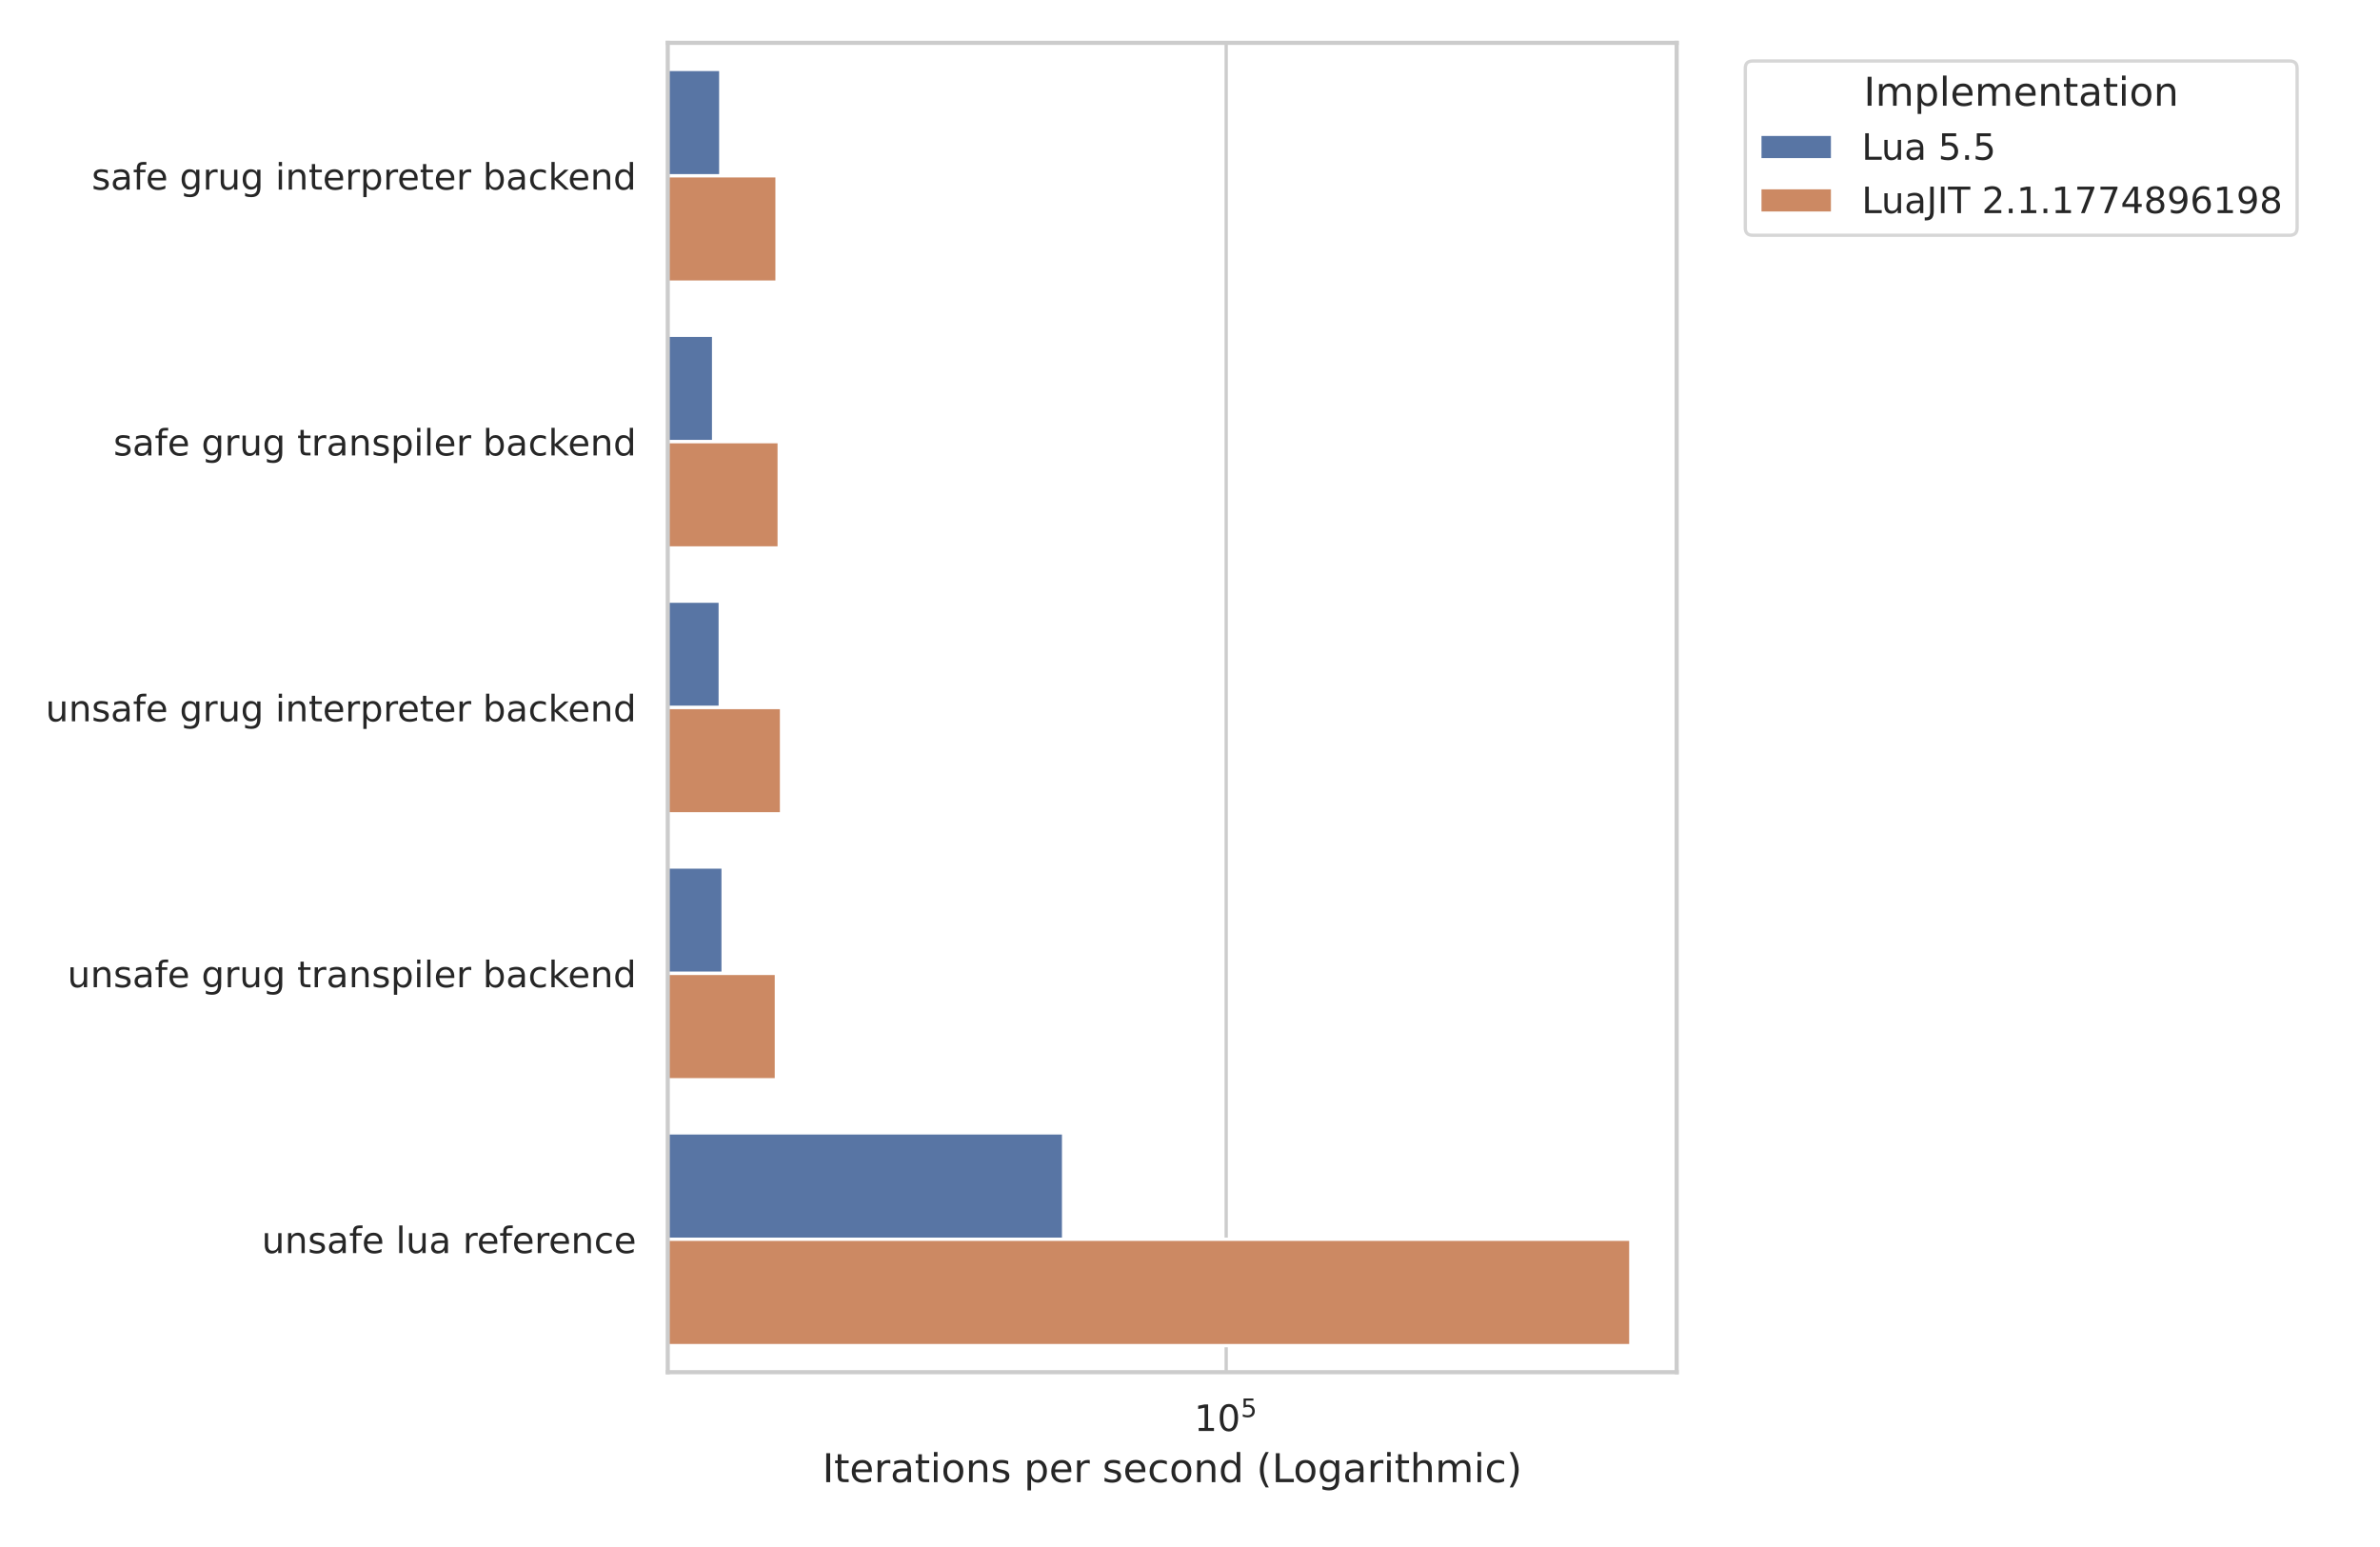
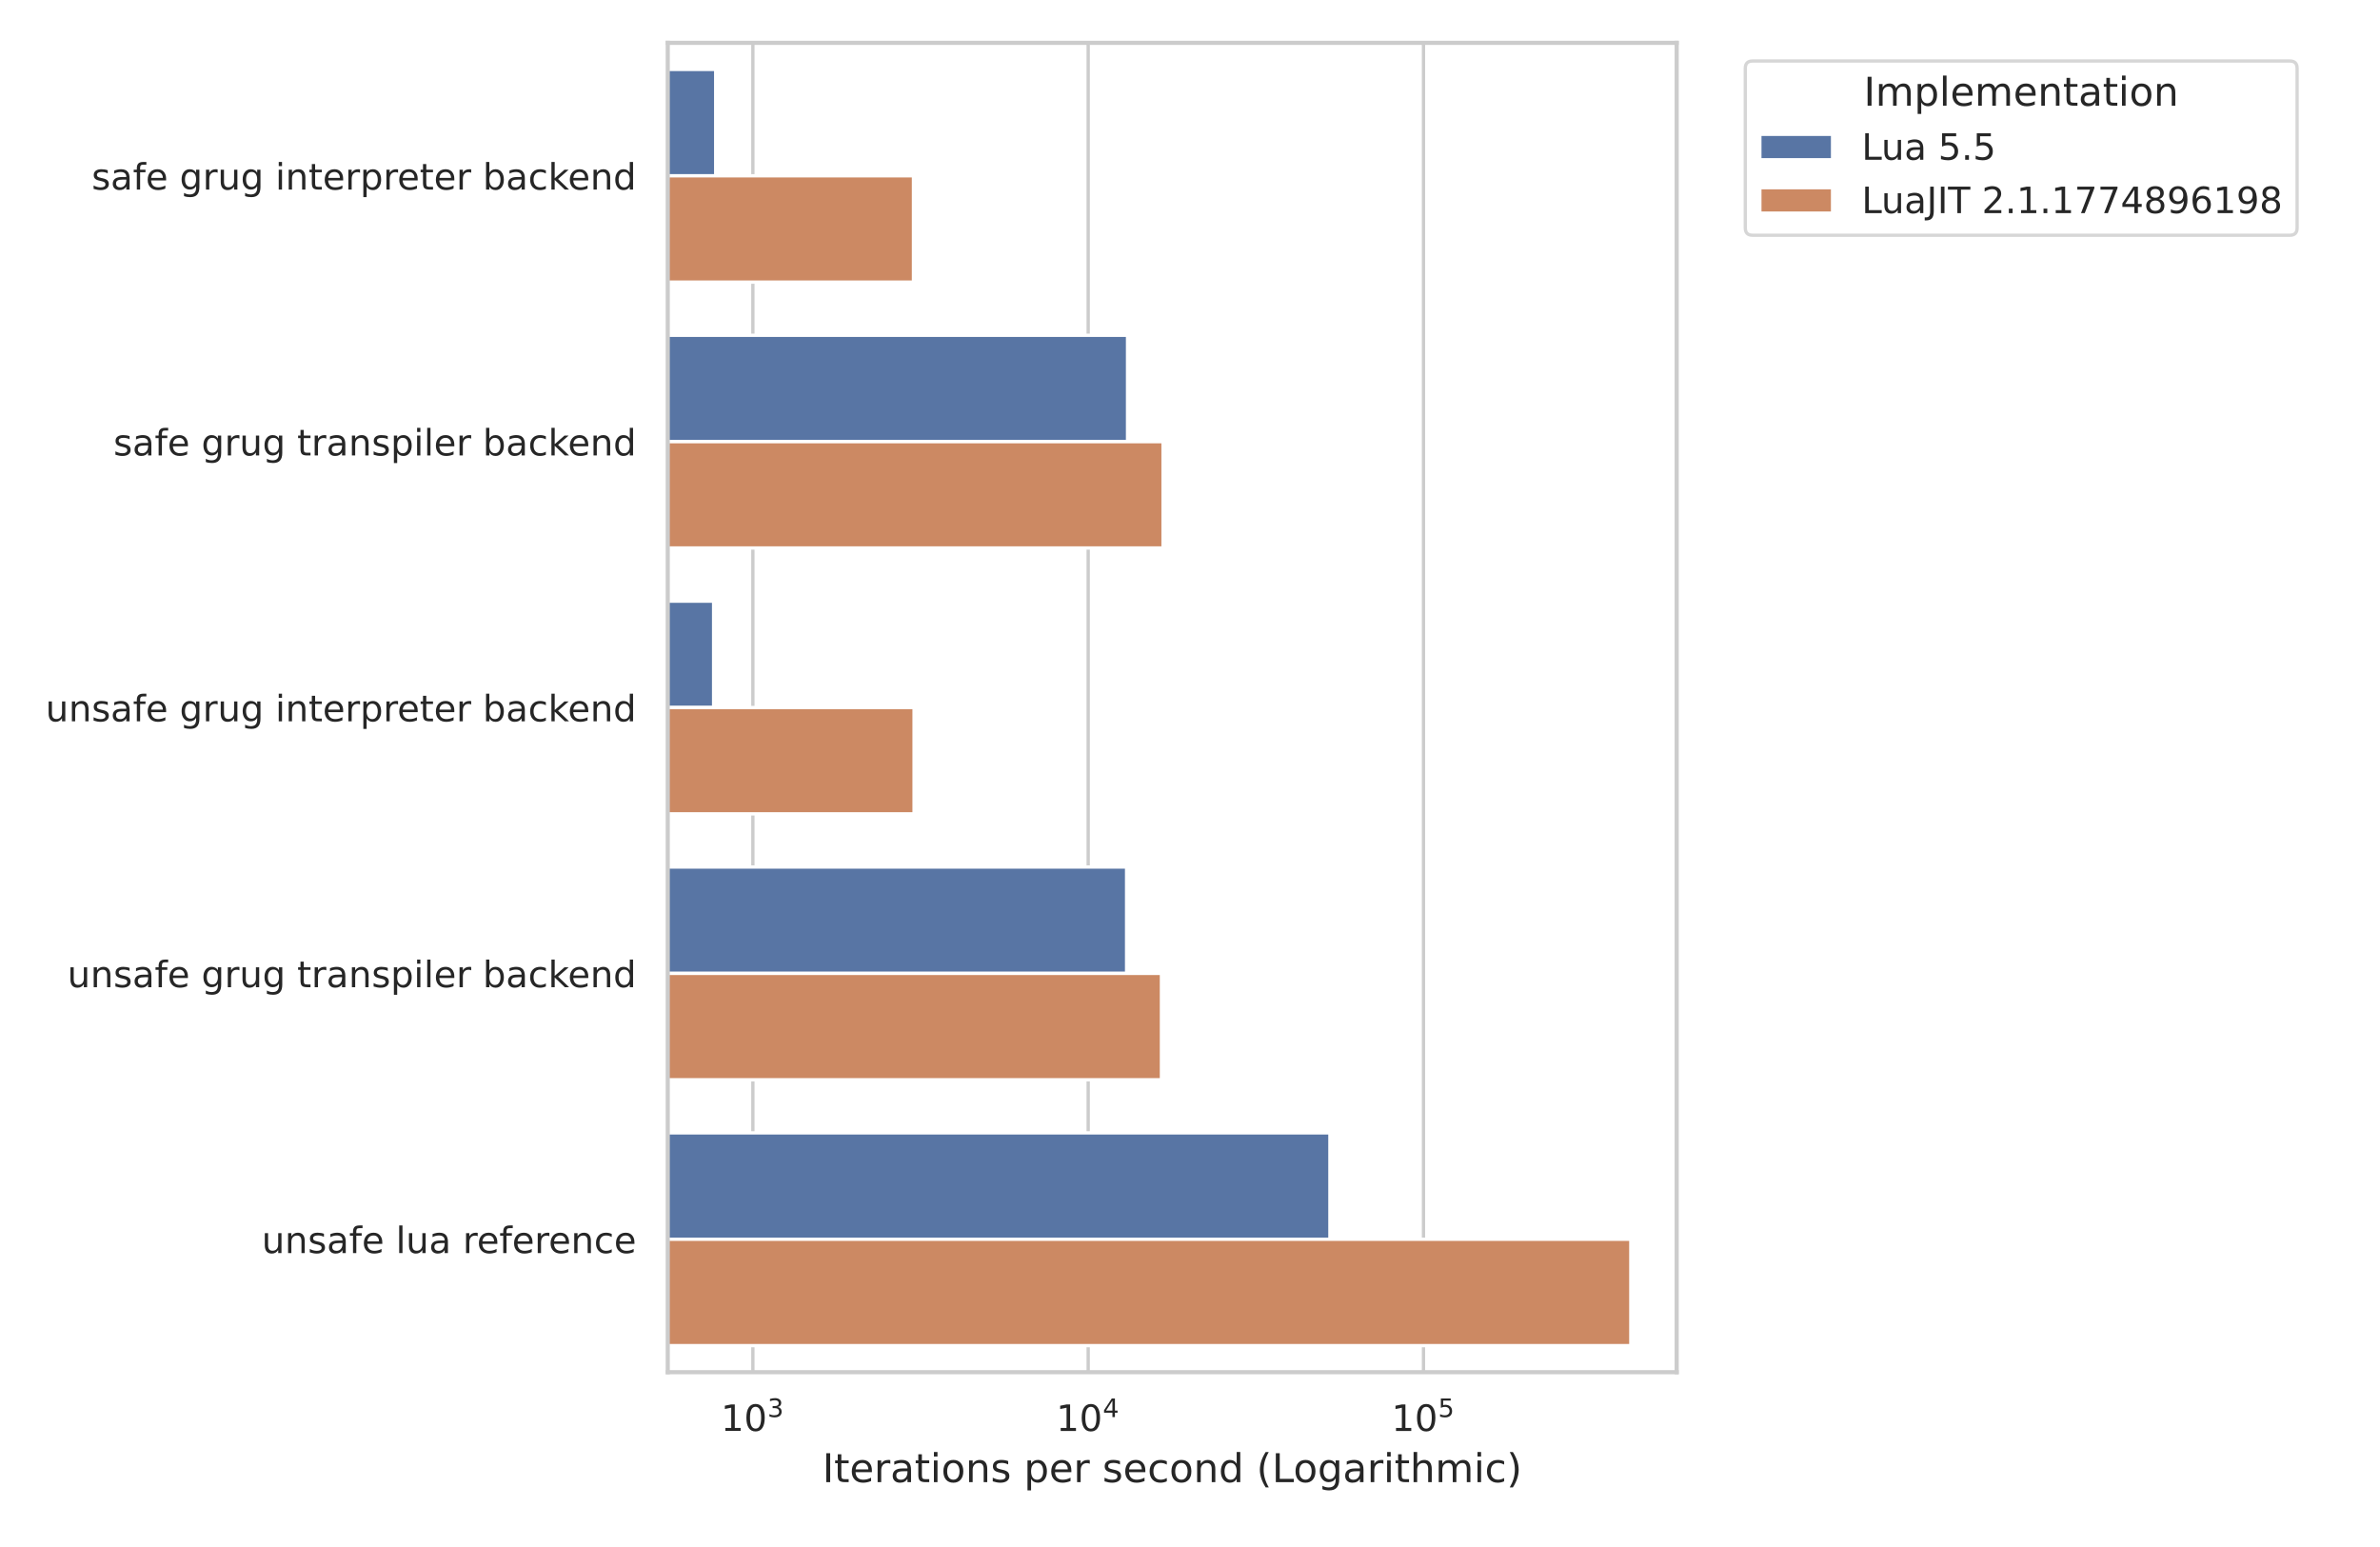
<svg xmlns="http://www.w3.org/2000/svg" xmlns:xlink="http://www.w3.org/1999/xlink" width="720pt" height="468pt" viewBox="0 0 720 468" version="1.1">
  <defs>
    <style type="text/css">*{stroke-linejoin: round; stroke-linecap: butt}</style>
  </defs>
  <g id="figure_1">
    <g id="patch_1">
      <path d="M 0 468  L 720 468  L 720 0  L 0 0  z " style="fill: #ffffff" />
    </g>
    <g id="axes_1">
      <g id="patch_2">
        <path d="M 202.01 415.116  L 507.23 415.116  L 507.23 12.96  L 202.01 12.96  z " style="fill: #ffffff" />
      </g>
      <g id="matplotlib.axis_1">
        <g id="xtick_1">
          <g id="line2d_1">
-             <path d="M 370.95 415.116  L 370.95 12.96  " clip-path="url(#p64838fa35d)" style="fill: none; stroke: #cccccc; stroke-linecap: round" />
+             <path d="M 227.759 415.116  L 227.759 12.96  " clip-path="url(#p389c3e541e)" style="fill: none; stroke: #cccccc; stroke-linecap: round" />
          </g>
          <g id="text_1">
-             <g style="fill: #262626" transform="translate(361.2704 432.9743) scale(0.11 -0.11)">
+             <g style="fill: #262626" transform="translate(218.0786 432.9743) scale(0.11 -0.11)">
              <defs>
                <path id="DejaVuSans-31" d="M 794 531  L 1825 531  L 1825 4091  L 703 3866  L 703 4441  L 1819 4666  L 2450 4666  L 2450 531  L 3481 531  L 3481 0  L 794 0  L 794 531  z " transform="scale(0.015625)" />
                <path id="DejaVuSans-30" d="M 2034 4250  Q 1547 4250 1301 3770  Q 1056 3291 1056 2328  Q 1056 1369 1301 889  Q 1547 409 2034 409  Q 2525 409 2770 889  Q 3016 1369 3016 2328  Q 3016 3291 2770 3770  Q 2525 4250 2034 4250  z M 2034 4750  Q 2819 4750 3233 4129  Q 3647 3509 3647 2328  Q 3647 1150 3233 529  Q 2819 -91 2034 -91  Q 1250 -91 836 529  Q 422 1150 422 2328  Q 422 3509 836 4129  Q 1250 4750 2034 4750  z " transform="scale(0.015625)" />
+                 <path id="DejaVuSans-33" d="M 2597 2516  Q 3050 2419 3304 2112  Q 3559 1806 3559 1356  Q 3559 666 3084 287  Q 2609 -91 1734 -91  Q 1441 -91 1130 -33  Q 819 25 488 141  L 488 750  Q 750 597 1062 519  Q 1375 441 1716 441  Q 2309 441 2620 675  Q 2931 909 2931 1356  Q 2931 1769 2642 2001  Q 2353 2234 1838 2234  L 1294 2234  L 1294 2753  L 1863 2753  Q 2328 2753 2575 2939  Q 2822 3125 2822 3475  Q 2822 3834 2567 4026  Q 2313 4219 1838 4219  Q 1578 4219 1281 4162  Q 984 4106 628 3988  L 628 4550  Q 988 4650 1302 4700  Q 1616 4750 1894 4750  Q 2613 4750 3031 4423  Q 3450 4097 3450 3541  Q 3450 3153 3228 2886  Q 3006 2619 2597 2516  z " transform="scale(0.015625)" />
+               </defs>
+               <use xlink:href="#DejaVuSans-31" transform="translate(0 0.765625)" />
+               <use xlink:href="#DejaVuSans-30" transform="translate(63.62305 0.765625)" />
+               <use xlink:href="#DejaVuSans-33" transform="translate(128.2031 39.04688) scale(0.7)" />
+             </g>
+           </g>
+         </g>
+         <g id="xtick_2">
+           <g id="line2d_2">
+             <path d="M 329.198 415.116  L 329.198 12.96  " clip-path="url(#p389c3e541e)" style="fill: none; stroke: #cccccc; stroke-linecap: round" />
+           </g>
+           <g id="text_2">
+             <g style="fill: #262626" transform="translate(319.5185 432.9743) scale(0.11 -0.11)">
+               <defs>
+                 <path id="DejaVuSans-34" d="M 2419 4116  L 825 1625  L 2419 1625  L 2419 4116  z M 2253 4666  L 3047 4666  L 3047 1625  L 3713 1625  L 3713 1100  L 3047 1100  L 3047 0  L 2419 0  L 2419 1100  L 313 1100  L 313 1709  L 2253 4666  z " transform="scale(0.015625)" />
+               </defs>
+               <use xlink:href="#DejaVuSans-31" transform="translate(0 0.684375)" />
+               <use xlink:href="#DejaVuSans-30" transform="translate(63.62305 0.684375)" />
+               <use xlink:href="#DejaVuSans-34" transform="translate(128.2031 38.96563) scale(0.7)" />
+             </g>
+           </g>
+         </g>
+         <g id="xtick_3">
+           <g id="line2d_3">
+             <path d="M 430.638 415.116  L 430.638 12.96  " clip-path="url(#p389c3e541e)" style="fill: none; stroke: #cccccc; stroke-linecap: round" />
+           </g>
+           <g id="text_3">
+             <g style="fill: #262626" transform="translate(420.9583 432.9743) scale(0.11 -0.11)">
+               <defs>
                <path id="DejaVuSans-35" d="M 691 4666  L 3169 4666  L 3169 4134  L 1269 4134  L 1269 2991  Q 1406 3038 1543 3061  Q 1681 3084 1819 3084  Q 2600 3084 3056 2656  Q 3513 2228 3513 1497  Q 3513 744 3044 326  Q 2575 -91 1722 -91  Q 1428 -91 1123 -41  Q 819 9 494 109  L 494 744  Q 775 591 1075 516  Q 1375 441 1709 441  Q 2250 441 2565 725  Q 2881 1009 2881 1497  Q 2881 1984 2565 2268  Q 2250 2553 1709 2553  Q 1456 2553 1204 2497  Q 953 2441 691 2322  L 691 4666  z " transform="scale(0.015625)" />
              </defs>
              <use xlink:href="#DejaVuSans-31" transform="translate(0 0.684375)" />
              <use xlink:href="#DejaVuSans-30" transform="translate(63.62305 0.684375)" />
              <use xlink:href="#DejaVuSans-35" transform="translate(128.2031 38.96563) scale(0.7)" />
            </g>
          </g>
        </g>
-         <g id="xtick_2" />
-         <g id="xtick_3" />
        <g id="xtick_4" />
        <g id="xtick_5" />
        <g id="xtick_6" />
        <g id="xtick_7" />
        <g id="xtick_8" />
        <g id="xtick_9" />
        <g id="xtick_10" />
        <g id="xtick_11" />
        <g id="xtick_12" />
        <g id="xtick_13" />
        <g id="xtick_14" />
-         <g id="text_2">
+         <g id="xtick_15" />
+         <g id="xtick_16" />
+         <g id="xtick_17" />
+         <g id="xtick_18" />
+         <g id="xtick_19" />
+         <g id="xtick_20" />
+         <g id="xtick_21" />
+         <g id="xtick_22" />
+         <g id="xtick_23" />
+         <g id="xtick_24" />
+         <g id="xtick_25" />
+         <g id="xtick_26" />
+         <g id="xtick_27" />
+         <g id="text_4">
          <g style="fill: #262626" transform="translate(248.7809 448.3801) scale(0.12 -0.12)">
            <defs>
              <path id="DejaVuSans-49" d="M 628 4666  L 1259 4666  L 1259 0  L 628 0  L 628 4666  z " transform="scale(0.015625)" />
              <path id="DejaVuSans-74" d="M 1172 4494  L 1172 3500  L 2356 3500  L 2356 3053  L 1172 3053  L 1172 1153  Q 1172 725 1289 603  Q 1406 481 1766 481  L 2356 481  L 2356 0  L 1766 0  Q 1100 0 847 248  Q 594 497 594 1153  L 594 3053  L 172 3053  L 172 3500  L 594 3500  L 594 4494  L 1172 4494  z " transform="scale(0.015625)" />
              <path id="DejaVuSans-65" d="M 3597 1894  L 3597 1613  L 953 1613  Q 991 1019 1311 708  Q 1631 397 2203 397  Q 2534 397 2845 478  Q 3156 559 3463 722  L 3463 178  Q 3153 47 2828 -22  Q 2503 -91 2169 -91  Q 1331 -91 842 396  Q 353 884 353 1716  Q 353 2575 817 3079  Q 1281 3584 2069 3584  Q 2775 3584 3186 3129  Q 3597 2675 3597 1894  z M 3022 2063  Q 3016 2534 2758 2815  Q 2500 3097 2075 3097  Q 1594 3097 1305 2825  Q 1016 2553 972 2059  L 3022 2063  z " transform="scale(0.015625)" />
              <path id="DejaVuSans-72" d="M 2631 2963  Q 2534 3019 2420 3045  Q 2306 3072 2169 3072  Q 1681 3072 1420 2755  Q 1159 2438 1159 1844  L 1159 0  L 581 0  L 581 3500  L 1159 3500  L 1159 2956  Q 1341 3275 1631 3429  Q 1922 3584 2338 3584  Q 2397 3584 2469 3576  Q 2541 3569 2628 3553  L 2631 2963  z " transform="scale(0.015625)" />
              <path id="DejaVuSans-61" d="M 2194 1759  Q 1497 1759 1228 1600  Q 959 1441 959 1056  Q 959 750 1161 570  Q 1363 391 1709 391  Q 2188 391 2477 730  Q 2766 1069 2766 1631  L 2766 1759  L 2194 1759  z M 3341 1997  L 3341 0  L 2766 0  L 2766 531  Q 2569 213 2275 61  Q 1981 -91 1556 -91  Q 1019 -91 701 211  Q 384 513 384 1019  Q 384 1609 779 1909  Q 1175 2209 1959 2209  L 2766 2209  L 2766 2266  Q 2766 2663 2505 2880  Q 2244 3097 1772 3097  Q 1472 3097 1187 3025  Q 903 2953 641 2809  L 641 3341  Q 956 3463 1253 3523  Q 1550 3584 1831 3584  Q 2591 3584 2966 3190  Q 3341 2797 3341 1997  z " transform="scale(0.015625)" />
              <path id="DejaVuSans-69" d="M 603 3500  L 1178 3500  L 1178 0  L 603 0  L 603 3500  z M 603 4863  L 1178 4863  L 1178 4134  L 603 4134  L 603 4863  z " transform="scale(0.015625)" />
              <path id="DejaVuSans-6f" d="M 1959 3097  Q 1497 3097 1228 2736  Q 959 2375 959 1747  Q 959 1119 1226 758  Q 1494 397 1959 397  Q 2419 397 2687 759  Q 2956 1122 2956 1747  Q 2956 2369 2687 2733  Q 2419 3097 1959 3097  z M 1959 3584  Q 2709 3584 3137 3096  Q 3566 2609 3566 1747  Q 3566 888 3137 398  Q 2709 -91 1959 -91  Q 1206 -91 779 398  Q 353 888 353 1747  Q 353 2609 779 3096  Q 1206 3584 1959 3584  z " transform="scale(0.015625)" />
              <path id="DejaVuSans-6e" d="M 3513 2113  L 3513 0  L 2938 0  L 2938 2094  Q 2938 2591 2744 2837  Q 2550 3084 2163 3084  Q 1697 3084 1428 2787  Q 1159 2491 1159 1978  L 1159 0  L 581 0  L 581 3500  L 1159 3500  L 1159 2956  Q 1366 3272 1645 3428  Q 1925 3584 2291 3584  Q 2894 3584 3203 3211  Q 3513 2838 3513 2113  z " transform="scale(0.015625)" />
              <path id="DejaVuSans-73" d="M 2834 3397  L 2834 2853  Q 2591 2978 2328 3040  Q 2066 3103 1784 3103  Q 1356 3103 1142 2972  Q 928 2841 928 2578  Q 928 2378 1081 2264  Q 1234 2150 1697 2047  L 1894 2003  Q 2506 1872 2764 1633  Q 3022 1394 3022 966  Q 3022 478 2636 193  Q 2250 -91 1575 -91  Q 1294 -91 989 -36  Q 684 19 347 128  L 347 722  Q 666 556 975 473  Q 1284 391 1588 391  Q 1994 391 2212 530  Q 2431 669 2431 922  Q 2431 1156 2273 1281  Q 2116 1406 1581 1522  L 1381 1569  Q 847 1681 609 1914  Q 372 2147 372 2553  Q 372 3047 722 3315  Q 1072 3584 1716 3584  Q 2034 3584 2315 3537  Q 2597 3491 2834 3397  z " transform="scale(0.015625)" />
              <path id="DejaVuSans-20" transform="scale(0.015625)" />
              <path id="DejaVuSans-70" d="M 1159 525  L 1159 -1331  L 581 -1331  L 581 3500  L 1159 3500  L 1159 2969  Q 1341 3281 1617 3432  Q 1894 3584 2278 3584  Q 2916 3584 3314 3078  Q 3713 2572 3713 1747  Q 3713 922 3314 415  Q 2916 -91 2278 -91  Q 1894 -91 1617 61  Q 1341 213 1159 525  z M 3116 1747  Q 3116 2381 2855 2742  Q 2594 3103 2138 3103  Q 1681 3103 1420 2742  Q 1159 2381 1159 1747  Q 1159 1113 1420 752  Q 1681 391 2138 391  Q 2594 391 2855 752  Q 3116 1113 3116 1747  z " transform="scale(0.015625)" />
              <path id="DejaVuSans-63" d="M 3122 3366  L 3122 2828  Q 2878 2963 2633 3030  Q 2388 3097 2138 3097  Q 1578 3097 1268 2742  Q 959 2388 959 1747  Q 959 1106 1268 751  Q 1578 397 2138 397  Q 2388 397 2633 464  Q 2878 531 3122 666  L 3122 134  Q 2881 22 2623 -34  Q 2366 -91 2075 -91  Q 1284 -91 818 406  Q 353 903 353 1747  Q 353 2603 823 3093  Q 1294 3584 2113 3584  Q 2378 3584 2631 3529  Q 2884 3475 3122 3366  z " transform="scale(0.015625)" />
              <path id="DejaVuSans-64" d="M 2906 2969  L 2906 4863  L 3481 4863  L 3481 0  L 2906 0  L 2906 525  Q 2725 213 2448 61  Q 2172 -91 1784 -91  Q 1150 -91 751 415  Q 353 922 353 1747  Q 353 2572 751 3078  Q 1150 3584 1784 3584  Q 2172 3584 2448 3432  Q 2725 3281 2906 2969  z M 947 1747  Q 947 1113 1208 752  Q 1469 391 1925 391  Q 2381 391 2643 752  Q 2906 1113 2906 1747  Q 2906 2381 2643 2742  Q 2381 3103 1925 3103  Q 1469 3103 1208 2742  Q 947 2381 947 1747  z " transform="scale(0.015625)" />
              <path id="DejaVuSans-28" d="M 1984 4856  Q 1566 4138 1362 3434  Q 1159 2731 1159 2009  Q 1159 1288 1364 580  Q 1569 -128 1984 -844  L 1484 -844  Q 1016 -109 783 600  Q 550 1309 550 2009  Q 550 2706 781 3412  Q 1013 4119 1484 4856  L 1984 4856  z " transform="scale(0.015625)" />
              <path id="DejaVuSans-4c" d="M 628 4666  L 1259 4666  L 1259 531  L 3531 531  L 3531 0  L 628 0  L 628 4666  z " transform="scale(0.015625)" />
              <path id="DejaVuSans-67" d="M 2906 1791  Q 2906 2416 2648 2759  Q 2391 3103 1925 3103  Q 1463 3103 1205 2759  Q 947 2416 947 1791  Q 947 1169 1205 825  Q 1463 481 1925 481  Q 2391 481 2648 825  Q 2906 1169 2906 1791  z M 3481 434  Q 3481 -459 3084 -895  Q 2688 -1331 1869 -1331  Q 1566 -1331 1297 -1286  Q 1028 -1241 775 -1147  L 775 -588  Q 1028 -725 1275 -790  Q 1522 -856 1778 -856  Q 2344 -856 2625 -561  Q 2906 -266 2906 331  L 2906 616  Q 2728 306 2450 153  Q 2172 0 1784 0  Q 1141 0 747 490  Q 353 981 353 1791  Q 353 2603 747 3093  Q 1141 3584 1784 3584  Q 2172 3584 2450 3431  Q 2728 3278 2906 2969  L 2906 3500  L 3481 3500  L 3481 434  z " transform="scale(0.015625)" />
              <path id="DejaVuSans-68" d="M 3513 2113  L 3513 0  L 2938 0  L 2938 2094  Q 2938 2591 2744 2837  Q 2550 3084 2163 3084  Q 1697 3084 1428 2787  Q 1159 2491 1159 1978  L 1159 0  L 581 0  L 581 4863  L 1159 4863  L 1159 2956  Q 1366 3272 1645 3428  Q 1925 3584 2291 3584  Q 2894 3584 3203 3211  Q 3513 2838 3513 2113  z " transform="scale(0.015625)" />
              <path id="DejaVuSans-6d" d="M 3328 2828  Q 3544 3216 3844 3400  Q 4144 3584 4550 3584  Q 5097 3584 5394 3201  Q 5691 2819 5691 2113  L 5691 0  L 5113 0  L 5113 2094  Q 5113 2597 4934 2840  Q 4756 3084 4391 3084  Q 3944 3084 3684 2787  Q 3425 2491 3425 1978  L 3425 0  L 2847 0  L 2847 2094  Q 2847 2600 2669 2842  Q 2491 3084 2119 3084  Q 1678 3084 1418 2786  Q 1159 2488 1159 1978  L 1159 0  L 581 0  L 581 3500  L 1159 3500  L 1159 2956  Q 1356 3278 1631 3431  Q 1906 3584 2284 3584  Q 2666 3584 2933 3390  Q 3200 3197 3328 2828  z " transform="scale(0.015625)" />
              <path id="DejaVuSans-29" d="M 513 4856  L 1013 4856  Q 1481 4119 1714 3412  Q 1947 2706 1947 2009  Q 1947 1309 1714 600  Q 1481 -109 1013 -844  L 513 -844  Q 928 -128 1133 580  Q 1338 1288 1338 2009  Q 1338 2731 1133 3434  Q 928 4138 513 4856  z " transform="scale(0.015625)" />
            </defs>
            <use xlink:href="#DejaVuSans-49" />
            <use xlink:href="#DejaVuSans-74" transform="translate(29.49219 0)" />
            <use xlink:href="#DejaVuSans-65" transform="translate(68.70117 0)" />
            <use xlink:href="#DejaVuSans-72" transform="translate(130.2246 0)" />
            <use xlink:href="#DejaVuSans-61" transform="translate(171.3379 0)" />
            <use xlink:href="#DejaVuSans-74" transform="translate(232.6172 0)" />
            <use xlink:href="#DejaVuSans-69" transform="translate(271.8262 0)" />
            <use xlink:href="#DejaVuSans-6f" transform="translate(299.6094 0)" />
            <use xlink:href="#DejaVuSans-6e" transform="translate(360.791 0)" />
            <use xlink:href="#DejaVuSans-73" transform="translate(424.1699 0)" />
            <use xlink:href="#DejaVuSans-20" transform="translate(476.2695 0)" />
            <use xlink:href="#DejaVuSans-70" transform="translate(508.0566 0)" />
            <use xlink:href="#DejaVuSans-65" transform="translate(571.5332 0)" />
            <use xlink:href="#DejaVuSans-72" transform="translate(633.0566 0)" />
            <use xlink:href="#DejaVuSans-20" transform="translate(674.1699 0)" />
            <use xlink:href="#DejaVuSans-73" transform="translate(705.957 0)" />
            <use xlink:href="#DejaVuSans-65" transform="translate(758.0566 0)" />
            <use xlink:href="#DejaVuSans-63" transform="translate(819.5801 0)" />
            <use xlink:href="#DejaVuSans-6f" transform="translate(874.5605 0)" />
            <use xlink:href="#DejaVuSans-6e" transform="translate(935.7422 0)" />
            <use xlink:href="#DejaVuSans-64" transform="translate(999.1211 0)" />
            <use xlink:href="#DejaVuSans-20" transform="translate(1062.598 0)" />
            <use xlink:href="#DejaVuSans-28" transform="translate(1094.385 0)" />
            <use xlink:href="#DejaVuSans-4c" transform="translate(1133.398 0)" />
            <use xlink:href="#DejaVuSans-6f" transform="translate(1187.361 0)" />
            <use xlink:href="#DejaVuSans-67" transform="translate(1248.543 0)" />
            <use xlink:href="#DejaVuSans-61" transform="translate(1312.02 0)" />
            <use xlink:href="#DejaVuSans-72" transform="translate(1373.299 0)" />
            <use xlink:href="#DejaVuSans-69" transform="translate(1414.412 0)" />
            <use xlink:href="#DejaVuSans-74" transform="translate(1442.195 0)" />
            <use xlink:href="#DejaVuSans-68" transform="translate(1481.404 0)" />
            <use xlink:href="#DejaVuSans-6d" transform="translate(1544.783 0)" />
            <use xlink:href="#DejaVuSans-69" transform="translate(1642.195 0)" />
            <use xlink:href="#DejaVuSans-63" transform="translate(1669.979 0)" />
            <use xlink:href="#DejaVuSans-29" transform="translate(1724.959 0)" />
          </g>
        </g>
      </g>
      <g id="matplotlib.axis_2">
        <g id="ytick_1">
-           <g id="text_3">
+           <g id="text_5">
            <g style="fill: #262626" transform="translate(27.72484 57.35474) scale(0.11 -0.11)">
              <defs>
                <path id="DejaVuSans-66" d="M 2375 4863  L 2375 4384  L 1825 4384  Q 1516 4384 1395 4259  Q 1275 4134 1275 3809  L 1275 3500  L 2222 3500  L 2222 3053  L 1275 3053  L 1275 0  L 697 0  L 697 3053  L 147 3053  L 147 3500  L 697 3500  L 697 3744  Q 697 4328 969 4595  Q 1241 4863 1831 4863  L 2375 4863  z " transform="scale(0.015625)" />
                <path id="DejaVuSans-75" d="M 544 1381  L 544 3500  L 1119 3500  L 1119 1403  Q 1119 906 1312 657  Q 1506 409 1894 409  Q 2359 409 2629 706  Q 2900 1003 2900 1516  L 2900 3500  L 3475 3500  L 3475 0  L 2900 0  L 2900 538  Q 2691 219 2414 64  Q 2138 -91 1772 -91  Q 1169 -91 856 284  Q 544 659 544 1381  z M 1991 3584  L 1991 3584  z " transform="scale(0.015625)" />
                <path id="DejaVuSans-62" d="M 3116 1747  Q 3116 2381 2855 2742  Q 2594 3103 2138 3103  Q 1681 3103 1420 2742  Q 1159 2381 1159 1747  Q 1159 1113 1420 752  Q 1681 391 2138 391  Q 2594 391 2855 752  Q 3116 1113 3116 1747  z M 1159 2969  Q 1341 3281 1617 3432  Q 1894 3584 2278 3584  Q 2916 3584 3314 3078  Q 3713 2572 3713 1747  Q 3713 922 3314 415  Q 2916 -91 2278 -91  Q 1894 -91 1617 61  Q 1341 213 1159 525  L 1159 0  L 581 0  L 581 4863  L 1159 4863  L 1159 2969  z " transform="scale(0.015625)" />
                <path id="DejaVuSans-6b" d="M 581 4863  L 1159 4863  L 1159 1991  L 2875 3500  L 3609 3500  L 1753 1863  L 3688 0  L 2938 0  L 1159 1709  L 1159 0  L 581 0  L 581 4863  z " transform="scale(0.015625)" />
              </defs>
              <use xlink:href="#DejaVuSans-73" />
              <use xlink:href="#DejaVuSans-61" transform="translate(52.09961 0)" />
              <use xlink:href="#DejaVuSans-66" transform="translate(113.3789 0)" />
              <use xlink:href="#DejaVuSans-65" transform="translate(148.584 0)" />
              <use xlink:href="#DejaVuSans-20" transform="translate(210.1074 0)" />
              <use xlink:href="#DejaVuSans-67" transform="translate(241.8945 0)" />
              <use xlink:href="#DejaVuSans-72" transform="translate(305.3711 0)" />
              <use xlink:href="#DejaVuSans-75" transform="translate(346.4844 0)" />
              <use xlink:href="#DejaVuSans-67" transform="translate(409.8633 0)" />
              <use xlink:href="#DejaVuSans-20" transform="translate(473.3398 0)" />
              <use xlink:href="#DejaVuSans-69" transform="translate(505.127 0)" />
              <use xlink:href="#DejaVuSans-6e" transform="translate(532.9102 0)" />
              <use xlink:href="#DejaVuSans-74" transform="translate(596.2891 0)" />
              <use xlink:href="#DejaVuSans-65" transform="translate(635.498 0)" />
              <use xlink:href="#DejaVuSans-72" transform="translate(697.0215 0)" />
              <use xlink:href="#DejaVuSans-70" transform="translate(738.1348 0)" />
              <use xlink:href="#DejaVuSans-72" transform="translate(801.6113 0)" />
              <use xlink:href="#DejaVuSans-65" transform="translate(840.4746 0)" />
              <use xlink:href="#DejaVuSans-74" transform="translate(901.998 0)" />
              <use xlink:href="#DejaVuSans-65" transform="translate(941.207 0)" />
              <use xlink:href="#DejaVuSans-72" transform="translate(1002.73 0)" />
              <use xlink:href="#DejaVuSans-20" transform="translate(1043.844 0)" />
              <use xlink:href="#DejaVuSans-62" transform="translate(1075.631 0)" />
              <use xlink:href="#DejaVuSans-61" transform="translate(1139.107 0)" />
              <use xlink:href="#DejaVuSans-63" transform="translate(1200.387 0)" />
              <use xlink:href="#DejaVuSans-6b" transform="translate(1255.367 0)" />
              <use xlink:href="#DejaVuSans-65" transform="translate(1309.652 0)" />
              <use xlink:href="#DejaVuSans-6e" transform="translate(1371.176 0)" />
              <use xlink:href="#DejaVuSans-64" transform="translate(1434.555 0)" />
            </g>
          </g>
        </g>
        <g id="ytick_2">
-           <g id="text_4">
+           <g id="text_6">
            <g style="fill: #262626" transform="translate(34.32141 137.7859) scale(0.11 -0.11)">
              <defs>
                <path id="DejaVuSans-6c" d="M 603 4863  L 1178 4863  L 1178 0  L 603 0  L 603 4863  z " transform="scale(0.015625)" />
              </defs>
              <use xlink:href="#DejaVuSans-73" />
              <use xlink:href="#DejaVuSans-61" transform="translate(52.09961 0)" />
              <use xlink:href="#DejaVuSans-66" transform="translate(113.3789 0)" />
              <use xlink:href="#DejaVuSans-65" transform="translate(148.584 0)" />
              <use xlink:href="#DejaVuSans-20" transform="translate(210.1074 0)" />
              <use xlink:href="#DejaVuSans-67" transform="translate(241.8945 0)" />
              <use xlink:href="#DejaVuSans-72" transform="translate(305.3711 0)" />
              <use xlink:href="#DejaVuSans-75" transform="translate(346.4844 0)" />
              <use xlink:href="#DejaVuSans-67" transform="translate(409.8633 0)" />
              <use xlink:href="#DejaVuSans-20" transform="translate(473.3398 0)" />
              <use xlink:href="#DejaVuSans-74" transform="translate(505.127 0)" />
              <use xlink:href="#DejaVuSans-72" transform="translate(544.3359 0)" />
              <use xlink:href="#DejaVuSans-61" transform="translate(585.4492 0)" />
              <use xlink:href="#DejaVuSans-6e" transform="translate(646.7285 0)" />
              <use xlink:href="#DejaVuSans-73" transform="translate(710.1074 0)" />
              <use xlink:href="#DejaVuSans-70" transform="translate(762.207 0)" />
              <use xlink:href="#DejaVuSans-69" transform="translate(825.6836 0)" />
              <use xlink:href="#DejaVuSans-6c" transform="translate(853.4668 0)" />
              <use xlink:href="#DejaVuSans-65" transform="translate(881.25 0)" />
              <use xlink:href="#DejaVuSans-72" transform="translate(942.7734 0)" />
              <use xlink:href="#DejaVuSans-20" transform="translate(983.8867 0)" />
              <use xlink:href="#DejaVuSans-62" transform="translate(1015.674 0)" />
              <use xlink:href="#DejaVuSans-61" transform="translate(1079.15 0)" />
              <use xlink:href="#DejaVuSans-63" transform="translate(1140.43 0)" />
              <use xlink:href="#DejaVuSans-6b" transform="translate(1195.41 0)" />
              <use xlink:href="#DejaVuSans-65" transform="translate(1249.695 0)" />
              <use xlink:href="#DejaVuSans-6e" transform="translate(1311.219 0)" />
              <use xlink:href="#DejaVuSans-64" transform="translate(1374.598 0)" />
            </g>
          </g>
        </g>
        <g id="ytick_3">
-           <g id="text_5">
+           <g id="text_7">
            <g style="fill: #262626" transform="translate(13.78234 218.2171) scale(0.11 -0.11)">
              <use xlink:href="#DejaVuSans-75" />
              <use xlink:href="#DejaVuSans-6e" transform="translate(63.37891 0)" />
              <use xlink:href="#DejaVuSans-73" transform="translate(126.7578 0)" />
              <use xlink:href="#DejaVuSans-61" transform="translate(178.8574 0)" />
              <use xlink:href="#DejaVuSans-66" transform="translate(240.1367 0)" />
              <use xlink:href="#DejaVuSans-65" transform="translate(275.3418 0)" />
              <use xlink:href="#DejaVuSans-20" transform="translate(336.8652 0)" />
              <use xlink:href="#DejaVuSans-67" transform="translate(368.6523 0)" />
              <use xlink:href="#DejaVuSans-72" transform="translate(432.1289 0)" />
              <use xlink:href="#DejaVuSans-75" transform="translate(473.2422 0)" />
              <use xlink:href="#DejaVuSans-67" transform="translate(536.6211 0)" />
              <use xlink:href="#DejaVuSans-20" transform="translate(600.0977 0)" />
              <use xlink:href="#DejaVuSans-69" transform="translate(631.8848 0)" />
              <use xlink:href="#DejaVuSans-6e" transform="translate(659.668 0)" />
              <use xlink:href="#DejaVuSans-74" transform="translate(723.0469 0)" />
              <use xlink:href="#DejaVuSans-65" transform="translate(762.2559 0)" />
              <use xlink:href="#DejaVuSans-72" transform="translate(823.7793 0)" />
              <use xlink:href="#DejaVuSans-70" transform="translate(864.8926 0)" />
              <use xlink:href="#DejaVuSans-72" transform="translate(928.3691 0)" />
              <use xlink:href="#DejaVuSans-65" transform="translate(967.2324 0)" />
              <use xlink:href="#DejaVuSans-74" transform="translate(1028.756 0)" />
              <use xlink:href="#DejaVuSans-65" transform="translate(1067.965 0)" />
              <use xlink:href="#DejaVuSans-72" transform="translate(1129.488 0)" />
              <use xlink:href="#DejaVuSans-20" transform="translate(1170.602 0)" />
              <use xlink:href="#DejaVuSans-62" transform="translate(1202.389 0)" />
              <use xlink:href="#DejaVuSans-61" transform="translate(1265.865 0)" />
              <use xlink:href="#DejaVuSans-63" transform="translate(1327.145 0)" />
              <use xlink:href="#DejaVuSans-6b" transform="translate(1382.125 0)" />
              <use xlink:href="#DejaVuSans-65" transform="translate(1436.41 0)" />
              <use xlink:href="#DejaVuSans-6e" transform="translate(1497.934 0)" />
              <use xlink:href="#DejaVuSans-64" transform="translate(1561.312 0)" />
            </g>
          </g>
        </g>
        <g id="ytick_4">
-           <g id="text_6">
+           <g id="text_8">
            <g style="fill: #262626" transform="translate(20.37891 298.6483) scale(0.11 -0.11)">
              <use xlink:href="#DejaVuSans-75" />
              <use xlink:href="#DejaVuSans-6e" transform="translate(63.37891 0)" />
              <use xlink:href="#DejaVuSans-73" transform="translate(126.7578 0)" />
              <use xlink:href="#DejaVuSans-61" transform="translate(178.8574 0)" />
              <use xlink:href="#DejaVuSans-66" transform="translate(240.1367 0)" />
              <use xlink:href="#DejaVuSans-65" transform="translate(275.3418 0)" />
              <use xlink:href="#DejaVuSans-20" transform="translate(336.8652 0)" />
              <use xlink:href="#DejaVuSans-67" transform="translate(368.6523 0)" />
              <use xlink:href="#DejaVuSans-72" transform="translate(432.1289 0)" />
              <use xlink:href="#DejaVuSans-75" transform="translate(473.2422 0)" />
              <use xlink:href="#DejaVuSans-67" transform="translate(536.6211 0)" />
              <use xlink:href="#DejaVuSans-20" transform="translate(600.0977 0)" />
              <use xlink:href="#DejaVuSans-74" transform="translate(631.8848 0)" />
              <use xlink:href="#DejaVuSans-72" transform="translate(671.0938 0)" />
              <use xlink:href="#DejaVuSans-61" transform="translate(712.207 0)" />
              <use xlink:href="#DejaVuSans-6e" transform="translate(773.4863 0)" />
              <use xlink:href="#DejaVuSans-73" transform="translate(836.8652 0)" />
              <use xlink:href="#DejaVuSans-70" transform="translate(888.9648 0)" />
              <use xlink:href="#DejaVuSans-69" transform="translate(952.4414 0)" />
              <use xlink:href="#DejaVuSans-6c" transform="translate(980.2246 0)" />
              <use xlink:href="#DejaVuSans-65" transform="translate(1008.008 0)" />
              <use xlink:href="#DejaVuSans-72" transform="translate(1069.531 0)" />
              <use xlink:href="#DejaVuSans-20" transform="translate(1110.645 0)" />
              <use xlink:href="#DejaVuSans-62" transform="translate(1142.432 0)" />
              <use xlink:href="#DejaVuSans-61" transform="translate(1205.908 0)" />
              <use xlink:href="#DejaVuSans-63" transform="translate(1267.188 0)" />
              <use xlink:href="#DejaVuSans-6b" transform="translate(1322.168 0)" />
              <use xlink:href="#DejaVuSans-65" transform="translate(1376.453 0)" />
              <use xlink:href="#DejaVuSans-6e" transform="translate(1437.977 0)" />
              <use xlink:href="#DejaVuSans-64" transform="translate(1501.355 0)" />
            </g>
          </g>
        </g>
        <g id="ytick_5">
-           <g id="text_7">
+           <g id="text_9">
            <g style="fill: #262626" transform="translate(79.18078 379.0795) scale(0.11 -0.11)">
              <use xlink:href="#DejaVuSans-75" />
              <use xlink:href="#DejaVuSans-6e" transform="translate(63.37891 0)" />
              <use xlink:href="#DejaVuSans-73" transform="translate(126.7578 0)" />
              <use xlink:href="#DejaVuSans-61" transform="translate(178.8574 0)" />
              <use xlink:href="#DejaVuSans-66" transform="translate(240.1367 0)" />
              <use xlink:href="#DejaVuSans-65" transform="translate(275.3418 0)" />
              <use xlink:href="#DejaVuSans-20" transform="translate(336.8652 0)" />
              <use xlink:href="#DejaVuSans-6c" transform="translate(368.6523 0)" />
              <use xlink:href="#DejaVuSans-75" transform="translate(396.4355 0)" />
              <use xlink:href="#DejaVuSans-61" transform="translate(459.8145 0)" />
              <use xlink:href="#DejaVuSans-20" transform="translate(521.0938 0)" />
              <use xlink:href="#DejaVuSans-72" transform="translate(552.8809 0)" />
              <use xlink:href="#DejaVuSans-65" transform="translate(591.7441 0)" />
              <use xlink:href="#DejaVuSans-66" transform="translate(653.2676 0)" />
              <use xlink:href="#DejaVuSans-65" transform="translate(688.4727 0)" />
              <use xlink:href="#DejaVuSans-72" transform="translate(749.9961 0)" />
              <use xlink:href="#DejaVuSans-65" transform="translate(788.8594 0)" />
              <use xlink:href="#DejaVuSans-6e" transform="translate(850.3828 0)" />
              <use xlink:href="#DejaVuSans-63" transform="translate(913.7617 0)" />
              <use xlink:href="#DejaVuSans-65" transform="translate(968.7422 0)" />
            </g>
          </g>
        </g>
      </g>
      <g id="patch_3">
-         <path d="M -172482.67 21.003  L 218.047 21.003  L 218.047 53.176  L -172482.67 53.176  z " clip-path="url(#p64838fa35d)" style="fill: #5875a4; stroke: #ffffff; stroke-linejoin: miter" />
+         <path d="M -101516.422 21.003  L 216.512 21.003  L 216.512 53.176  L -101516.422 53.176  z " clip-path="url(#p389c3e541e)" style="fill: #5875a4; stroke: #ffffff; stroke-linejoin: miter" />
      </g>
      <g id="patch_4">
-         <path d="M -172482.67 101.434  L 215.884 101.434  L 215.884 133.607  L -172482.67 133.607  z " clip-path="url(#p64838fa35d)" style="fill: #5875a4; stroke: #ffffff; stroke-linejoin: miter" />
+         <path d="M -101516.422 101.434  L 341.106 101.434  L 341.106 133.607  L -101516.422 133.607  z " clip-path="url(#p389c3e541e)" style="fill: #5875a4; stroke: #ffffff; stroke-linejoin: miter" />
      </g>
      <g id="patch_5">
-         <path d="M -172482.67 181.866  L 217.889 181.866  L 217.889 214.038  L -172482.67 214.038  z " clip-path="url(#p64838fa35d)" style="fill: #5875a4; stroke: #ffffff; stroke-linejoin: miter" />
+         <path d="M -101516.422 181.866  L 215.884 181.866  L 215.884 214.038  L -101516.422 214.038  z " clip-path="url(#p389c3e541e)" style="fill: #5875a4; stroke: #ffffff; stroke-linejoin: miter" />
      </g>
      <g id="patch_6">
-         <path d="M -172482.67 262.297  L 218.761 262.297  L 218.761 294.469  L -172482.67 294.469  z " clip-path="url(#p64838fa35d)" style="fill: #5875a4; stroke: #ffffff; stroke-linejoin: miter" />
+         <path d="M -101516.422 262.297  L 340.82 262.297  L 340.82 294.469  L -101516.422 294.469  z " clip-path="url(#p389c3e541e)" style="fill: #5875a4; stroke: #ffffff; stroke-linejoin: miter" />
      </g>
      <g id="patch_7">
-         <path d="M -172482.67 342.728  L 321.76 342.728  L 321.76 374.9  L -172482.67 374.9  z " clip-path="url(#p64838fa35d)" style="fill: #5875a4; stroke: #ffffff; stroke-linejoin: miter" />
+         <path d="M -101516.422 342.728  L 402.327 342.728  L 402.327 374.9  L -101516.422 374.9  z " clip-path="url(#p389c3e541e)" style="fill: #5875a4; stroke: #ffffff; stroke-linejoin: miter" />
      </g>
      <g id="patch_8">
-         <path d="M -172482.67 53.176  L 235.071 53.176  L 235.071 85.348  L -172482.67 85.348  z " clip-path="url(#p64838fa35d)" style="fill: #cc8963; stroke: #ffffff; stroke-linejoin: miter" />
+         <path d="M -101516.422 53.176  L 276.346 53.176  L 276.346 85.348  L -101516.422 85.348  z " clip-path="url(#p389c3e541e)" style="fill: #cc8963; stroke: #ffffff; stroke-linejoin: miter" />
      </g>
      <g id="patch_9">
-         <path d="M -172482.67 133.607  L 235.723 133.607  L 235.723 165.779  L -172482.67 165.779  z " clip-path="url(#p64838fa35d)" style="fill: #cc8963; stroke: #ffffff; stroke-linejoin: miter" />
+         <path d="M -101516.422 133.607  L 351.849 133.607  L 351.849 165.779  L -101516.422 165.779  z " clip-path="url(#p389c3e541e)" style="fill: #cc8963; stroke: #ffffff; stroke-linejoin: miter" />
      </g>
      <g id="patch_10">
-         <path d="M -172482.67 214.038  L 236.43 214.038  L 236.43 246.21  L -172482.67 246.21  z " clip-path="url(#p64838fa35d)" style="fill: #cc8963; stroke: #ffffff; stroke-linejoin: miter" />
+         <path d="M -101516.422 214.038  L 276.525 214.038  L 276.525 246.21  L -101516.422 246.21  z " clip-path="url(#p389c3e541e)" style="fill: #cc8963; stroke: #ffffff; stroke-linejoin: miter" />
      </g>
      <g id="patch_11">
-         <path d="M -172482.67 294.469  L 234.872 294.469  L 234.872 326.642  L -172482.67 326.642  z " clip-path="url(#p64838fa35d)" style="fill: #cc8963; stroke: #ffffff; stroke-linejoin: miter" />
+         <path d="M -101516.422 294.469  L 351.361 294.469  L 351.361 326.642  L -101516.422 326.642  z " clip-path="url(#p389c3e541e)" style="fill: #cc8963; stroke: #ffffff; stroke-linejoin: miter" />
      </g>
      <g id="patch_12">
-         <path d="M -172482.67 374.9  L 493.356 374.9  L 493.356 407.073  L -172482.67 407.073  z " clip-path="url(#p64838fa35d)" style="fill: #cc8963; stroke: #ffffff; stroke-linejoin: miter" />
+         <path d="M -101516.422 374.9  L 493.356 374.9  L 493.356 407.073  L -101516.422 407.073  z " clip-path="url(#p389c3e541e)" style="fill: #cc8963; stroke: #ffffff; stroke-linejoin: miter" />
      </g>
      <g id="patch_13">
-         <path d="M -172482.67 53.176  L -172482.67 53.176  L -172482.67 53.176  L -172482.67 53.176  z " clip-path="url(#p64838fa35d)" style="fill: #5875a4; stroke: #ffffff; stroke-linejoin: miter" />
+         <path d="M -101516.422 53.176  L -101516.422 53.176  L -101516.422 53.176  L -101516.422 53.176  z " clip-path="url(#p389c3e541e)" style="fill: #5875a4; stroke: #ffffff; stroke-linejoin: miter" />
      </g>
      <g id="patch_14">
-         <path d="M -172482.67 53.176  L -172482.67 53.176  L -172482.67 53.176  L -172482.67 53.176  z " clip-path="url(#p64838fa35d)" style="fill: #cc8963; stroke: #ffffff; stroke-linejoin: miter" />
+         <path d="M -101516.422 53.176  L -101516.422 53.176  L -101516.422 53.176  L -101516.422 53.176  z " clip-path="url(#p389c3e541e)" style="fill: #cc8963; stroke: #ffffff; stroke-linejoin: miter" />
      </g>
      <g id="patch_15">
        <path d="M 202.01 415.116  L 202.01 12.96  " style="fill: none; stroke: #cccccc; stroke-width: 1.25; stroke-linejoin: miter; stroke-linecap: square" />
      </g>
      <g id="patch_16">
        <path d="M 507.23 415.116  L 507.23 12.96  " style="fill: none; stroke: #cccccc; stroke-width: 1.25; stroke-linejoin: miter; stroke-linecap: square" />
      </g>
      <g id="patch_17">
        <path d="M 202.01 415.116  L 507.23 415.116  " style="fill: none; stroke: #cccccc; stroke-width: 1.25; stroke-linejoin: miter; stroke-linecap: square" />
      </g>
      <g id="patch_18">
        <path d="M 202.01 12.96  L 507.23 12.96  " style="fill: none; stroke: #cccccc; stroke-width: 1.25; stroke-linejoin: miter; stroke-linecap: square" />
      </g>
      <g id="legend_1">
        <g id="patch_19">
          <path d="M 530.191 71.166  L 692.721 71.166  Q 694.921 71.166 694.921 68.966  L 694.921 20.66  Q 694.921 18.46 692.721 18.46  L 530.191 18.46  Q 527.991 18.46 527.991 20.66  L 527.991 68.966  Q 527.991 71.166 530.191 71.166  z " style="fill: #ffffff; opacity: 0.8; stroke: #cccccc; stroke-linejoin: miter" />
        </g>
-         <g id="text_8">
+         <g id="text_10">
          <g style="fill: #262626" transform="translate(563.8133 31.97812) scale(0.12 -0.12)">
            <use xlink:href="#DejaVuSans-49" />
            <use xlink:href="#DejaVuSans-6d" transform="translate(29.49219 0)" />
            <use xlink:href="#DejaVuSans-70" transform="translate(126.9043 0)" />
            <use xlink:href="#DejaVuSans-6c" transform="translate(190.3809 0)" />
            <use xlink:href="#DejaVuSans-65" transform="translate(218.1641 0)" />
            <use xlink:href="#DejaVuSans-6d" transform="translate(279.6875 0)" />
            <use xlink:href="#DejaVuSans-65" transform="translate(377.0996 0)" />
            <use xlink:href="#DejaVuSans-6e" transform="translate(438.623 0)" />
            <use xlink:href="#DejaVuSans-74" transform="translate(502.002 0)" />
            <use xlink:href="#DejaVuSans-61" transform="translate(541.2109 0)" />
            <use xlink:href="#DejaVuSans-74" transform="translate(602.4902 0)" />
            <use xlink:href="#DejaVuSans-69" transform="translate(641.6992 0)" />
            <use xlink:href="#DejaVuSans-6f" transform="translate(669.4824 0)" />
            <use xlink:href="#DejaVuSans-6e" transform="translate(730.6641 0)" />
          </g>
        </g>
        <g id="patch_20">
          <path d="M 532.391 48.332  L 554.391 48.332  L 554.391 40.632  L 532.391 40.632  z " style="fill: #5875a4; stroke: #ffffff; stroke-linejoin: miter" />
        </g>
-         <g id="text_9">
+         <g id="text_11">
          <g style="fill: #262626" transform="translate(563.191 48.33203) scale(0.11 -0.11)">
            <defs>
              <path id="DejaVuSans-2e" d="M 684 794  L 1344 794  L 1344 0  L 684 0  L 684 794  z " transform="scale(0.015625)" />
            </defs>
            <use xlink:href="#DejaVuSans-4c" />
            <use xlink:href="#DejaVuSans-75" transform="translate(53.96289 0)" />
            <use xlink:href="#DejaVuSans-61" transform="translate(117.3418 0)" />
            <use xlink:href="#DejaVuSans-20" transform="translate(178.6211 0)" />
            <use xlink:href="#DejaVuSans-35" transform="translate(210.4082 0)" />
            <use xlink:href="#DejaVuSans-2e" transform="translate(274.0312 0)" />
            <use xlink:href="#DejaVuSans-35" transform="translate(305.8184 0)" />
          </g>
        </g>
        <g id="patch_21">
          <path d="M 532.391 64.478  L 554.391 64.478  L 554.391 56.778  L 532.391 56.778  z " style="fill: #cc8963; stroke: #ffffff; stroke-linejoin: miter" />
        </g>
-         <g id="text_10">
+         <g id="text_12">
          <g style="fill: #262626" transform="translate(563.191 64.47797) scale(0.11 -0.11)">
            <defs>
              <path id="DejaVuSans-4a" d="M 628 4666  L 1259 4666  L 1259 325  Q 1259 -519 939 -900  Q 619 -1281 -91 -1281  L -331 -1281  L -331 -750  L -134 -750  Q 284 -750 456 -515  Q 628 -281 628 325  L 628 4666  z " transform="scale(0.015625)" />
              <path id="DejaVuSans-54" d="M -19 4666  L 3928 4666  L 3928 4134  L 2272 4134  L 2272 0  L 1638 0  L 1638 4134  L -19 4134  L -19 4666  z " transform="scale(0.015625)" />
              <path id="DejaVuSans-32" d="M 1228 531  L 3431 531  L 3431 0  L 469 0  L 469 531  Q 828 903 1448 1529  Q 2069 2156 2228 2338  Q 2531 2678 2651 2914  Q 2772 3150 2772 3378  Q 2772 3750 2511 3984  Q 2250 4219 1831 4219  Q 1534 4219 1204 4116  Q 875 4013 500 3803  L 500 4441  Q 881 4594 1212 4672  Q 1544 4750 1819 4750  Q 2544 4750 2975 4387  Q 3406 4025 3406 3419  Q 3406 3131 3298 2873  Q 3191 2616 2906 2266  Q 2828 2175 2409 1742  Q 1991 1309 1228 531  z " transform="scale(0.015625)" />
              <path id="DejaVuSans-37" d="M 525 4666  L 3525 4666  L 3525 4397  L 1831 0  L 1172 0  L 2766 4134  L 525 4134  L 525 4666  z " transform="scale(0.015625)" />
-               <path id="DejaVuSans-34" d="M 2419 4116  L 825 1625  L 2419 1625  L 2419 4116  z M 2253 4666  L 3047 4666  L 3047 1625  L 3713 1625  L 3713 1100  L 3047 1100  L 3047 0  L 2419 0  L 2419 1100  L 313 1100  L 313 1709  L 2253 4666  z " transform="scale(0.015625)" />
              <path id="DejaVuSans-38" d="M 2034 2216  Q 1584 2216 1326 1975  Q 1069 1734 1069 1313  Q 1069 891 1326 650  Q 1584 409 2034 409  Q 2484 409 2743 651  Q 3003 894 3003 1313  Q 3003 1734 2745 1975  Q 2488 2216 2034 2216  z M 1403 2484  Q 997 2584 770 2862  Q 544 3141 544 3541  Q 544 4100 942 4425  Q 1341 4750 2034 4750  Q 2731 4750 3128 4425  Q 3525 4100 3525 3541  Q 3525 3141 3298 2862  Q 3072 2584 2669 2484  Q 3125 2378 3379 2068  Q 3634 1759 3634 1313  Q 3634 634 3220 271  Q 2806 -91 2034 -91  Q 1263 -91 848 271  Q 434 634 434 1313  Q 434 1759 690 2068  Q 947 2378 1403 2484  z M 1172 3481  Q 1172 3119 1398 2916  Q 1625 2713 2034 2713  Q 2441 2713 2670 2916  Q 2900 3119 2900 3481  Q 2900 3844 2670 4047  Q 2441 4250 2034 4250  Q 1625 4250 1398 4047  Q 1172 3844 1172 3481  z " transform="scale(0.015625)" />
              <path id="DejaVuSans-39" d="M 703 97  L 703 672  Q 941 559 1184 500  Q 1428 441 1663 441  Q 2288 441 2617 861  Q 2947 1281 2994 2138  Q 2813 1869 2534 1725  Q 2256 1581 1919 1581  Q 1219 1581 811 2004  Q 403 2428 403 3163  Q 403 3881 828 4315  Q 1253 4750 1959 4750  Q 2769 4750 3195 4129  Q 3622 3509 3622 2328  Q 3622 1225 3098 567  Q 2575 -91 1691 -91  Q 1453 -91 1209 -44  Q 966 3 703 97  z M 1959 2075  Q 2384 2075 2632 2365  Q 2881 2656 2881 3163  Q 2881 3666 2632 3958  Q 2384 4250 1959 4250  Q 1534 4250 1286 3958  Q 1038 3666 1038 3163  Q 1038 2656 1286 2365  Q 1534 2075 1959 2075  z " transform="scale(0.015625)" />
              <path id="DejaVuSans-36" d="M 2113 2584  Q 1688 2584 1439 2293  Q 1191 2003 1191 1497  Q 1191 994 1439 701  Q 1688 409 2113 409  Q 2538 409 2786 701  Q 3034 994 3034 1497  Q 3034 2003 2786 2293  Q 2538 2584 2113 2584  z M 3366 4563  L 3366 3988  Q 3128 4100 2886 4159  Q 2644 4219 2406 4219  Q 1781 4219 1451 3797  Q 1122 3375 1075 2522  Q 1259 2794 1537 2939  Q 1816 3084 2150 3084  Q 2853 3084 3261 2657  Q 3669 2231 3669 1497  Q 3669 778 3244 343  Q 2819 -91 2113 -91  Q 1303 -91 875 529  Q 447 1150 447 2328  Q 447 3434 972 4092  Q 1497 4750 2381 4750  Q 2619 4750 2861 4703  Q 3103 4656 3366 4563  z " transform="scale(0.015625)" />
            </defs>
            <use xlink:href="#DejaVuSans-4c" />
            <use xlink:href="#DejaVuSans-75" transform="translate(53.96289 0)" />
            <use xlink:href="#DejaVuSans-61" transform="translate(117.3418 0)" />
            <use xlink:href="#DejaVuSans-4a" transform="translate(178.6211 0)" />
            <use xlink:href="#DejaVuSans-49" transform="translate(208.1133 0)" />
            <use xlink:href="#DejaVuSans-54" transform="translate(237.6055 0)" />
            <use xlink:href="#DejaVuSans-20" transform="translate(298.6895 0)" />
            <use xlink:href="#DejaVuSans-32" transform="translate(330.4766 0)" />
            <use xlink:href="#DejaVuSans-2e" transform="translate(394.0996 0)" />
            <use xlink:href="#DejaVuSans-31" transform="translate(425.8867 0)" />
            <use xlink:href="#DejaVuSans-2e" transform="translate(489.5098 0)" />
            <use xlink:href="#DejaVuSans-31" transform="translate(521.2969 0)" />
            <use xlink:href="#DejaVuSans-37" transform="translate(584.9199 0)" />
            <use xlink:href="#DejaVuSans-37" transform="translate(648.543 0)" />
            <use xlink:href="#DejaVuSans-34" transform="translate(712.166 0)" />
            <use xlink:href="#DejaVuSans-38" transform="translate(775.7891 0)" />
            <use xlink:href="#DejaVuSans-39" transform="translate(839.4121 0)" />
            <use xlink:href="#DejaVuSans-36" transform="translate(903.0352 0)" />
            <use xlink:href="#DejaVuSans-31" transform="translate(966.6582 0)" />
            <use xlink:href="#DejaVuSans-39" transform="translate(1030.281 0)" />
            <use xlink:href="#DejaVuSans-38" transform="translate(1093.904 0)" />
          </g>
        </g>
      </g>
    </g>
  </g>
  <defs>
-     <clipPath id="p64838fa35d">
+     <clipPath id="p389c3e541e">
      <rect x="202.01" y="12.96" width="305.22" height="402.156" />
    </clipPath>
  </defs>
</svg>
